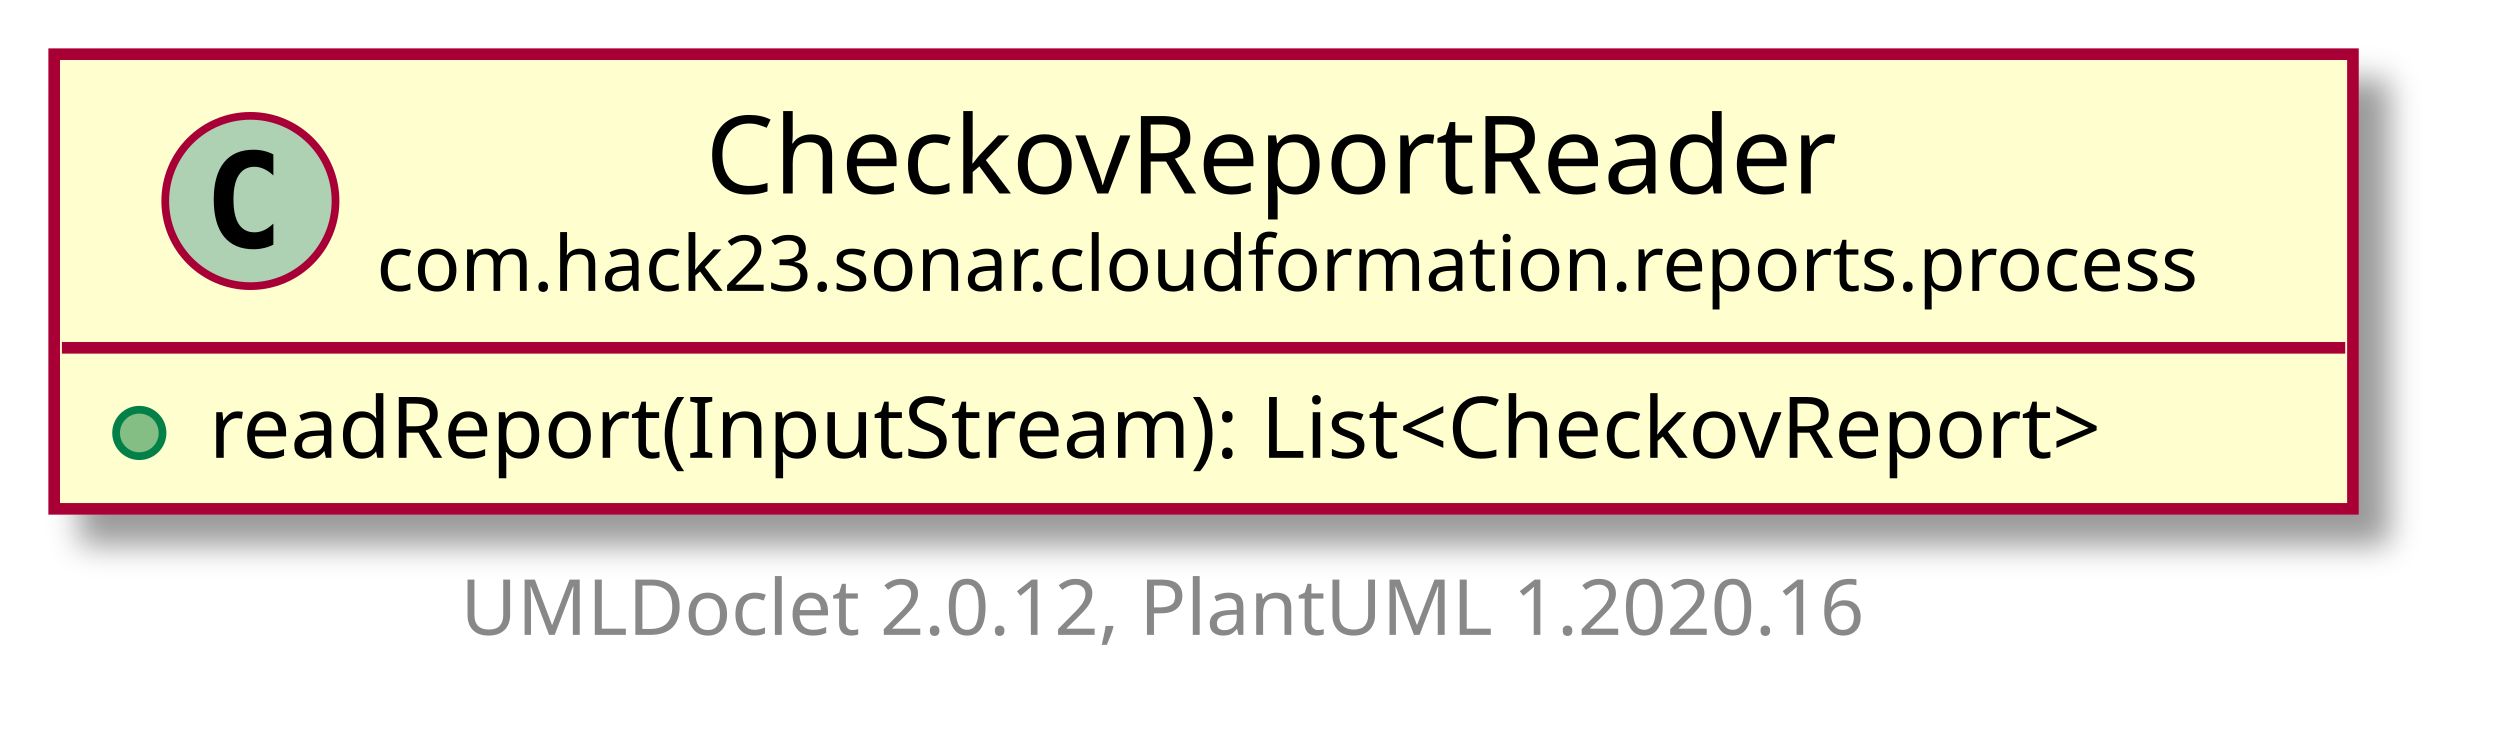
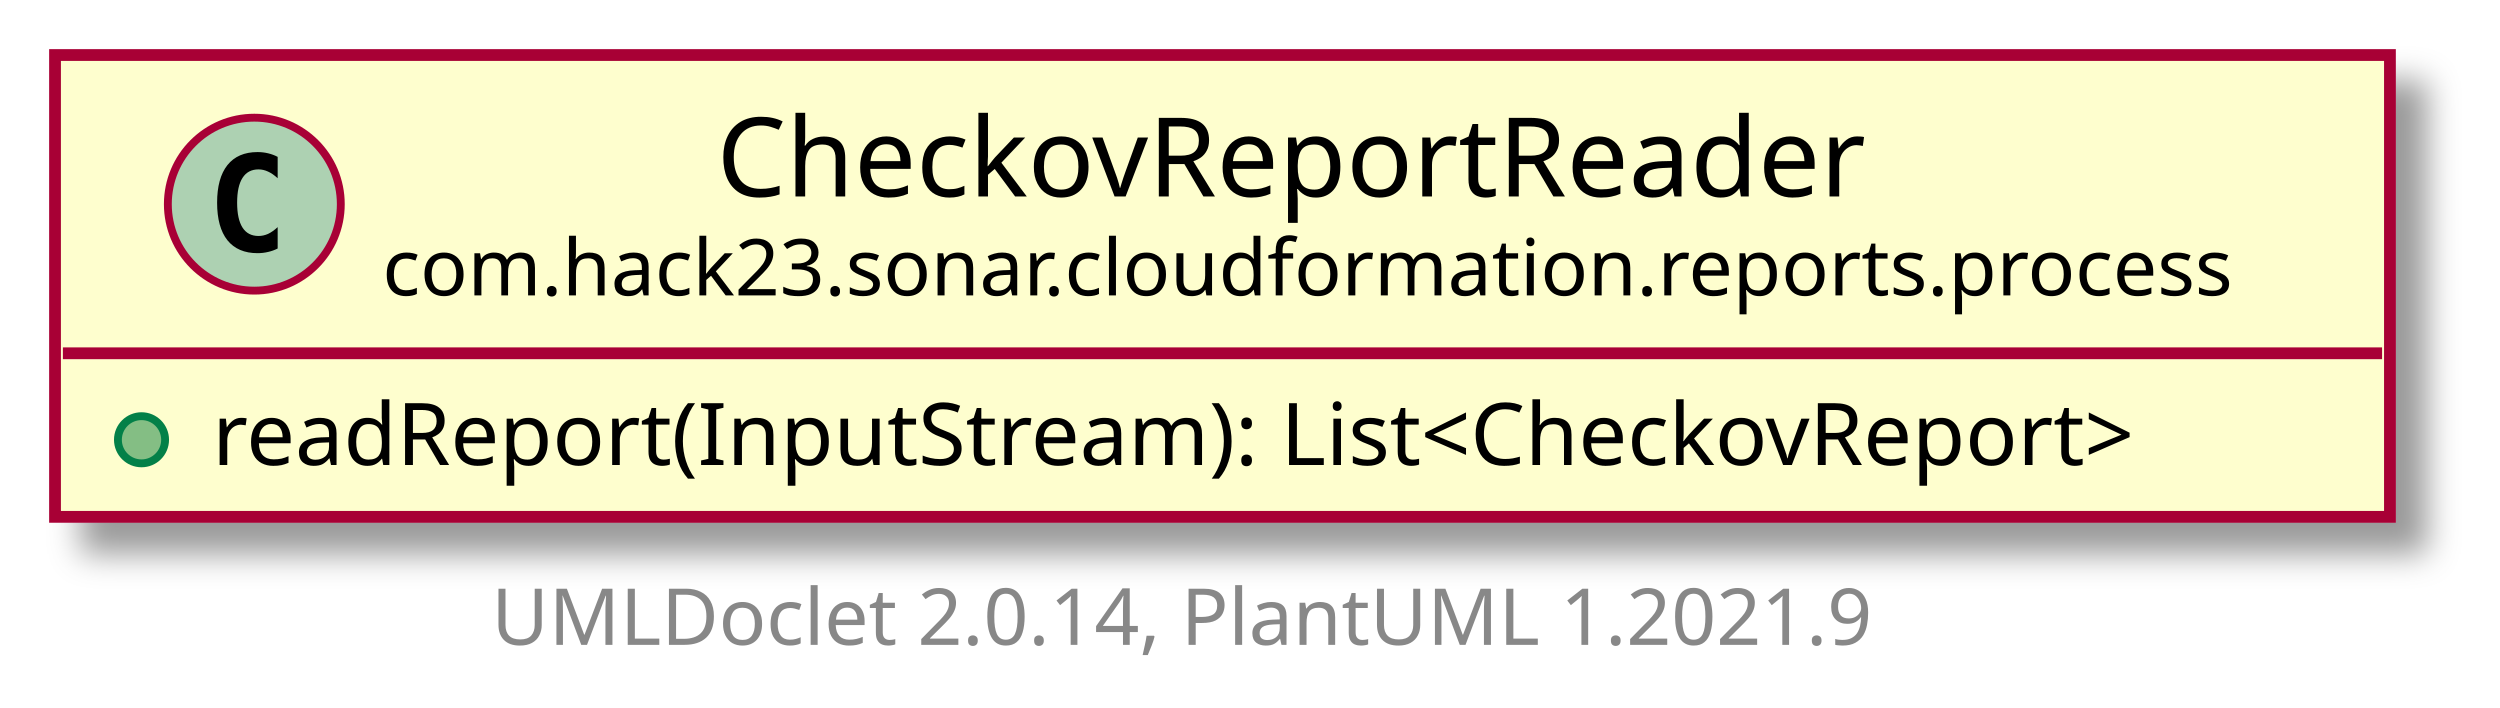
- <svg xmlns="http://www.w3.org/2000/svg" xmlns:xlink="http://www.w3.org/1999/xlink" contentScriptType="application/ecmascript" contentStyleType="text/css" height="95px" preserveAspectRatio="none" style="width:323px;height:95px;" version="1.1" viewBox="0 0 323 95" width="323px" zoomAndPan="magnify">
+ <svg xmlns="http://www.w3.org/2000/svg" xmlns:xlink="http://www.w3.org/1999/xlink" contentScriptType="application/ecmascript" contentStyleType="text/css" height="90px" preserveAspectRatio="none" style="width:318px;height:90px;background:#FFFFFF;" version="1.1" viewBox="0 0 318 90" width="318px" zoomAndPan="magnify">
  <defs>
-     <filter height="300%" id="fk5p6kq9913lh" width="300%" x="-1" y="-1">
+     <filter height="300%" id="f1laf1wzmyk2ru" width="300%" x="-1" y="-1">
      <feGaussianBlur result="blurOut" stdDeviation="2.0" />
      <feColorMatrix in="blurOut" result="blurOut2" type="matrix" values="0 0 0 0 0 0 0 0 0 0 0 0 0 0 0 0 0 0 .4 0" />
      <feOffset dx="4.0" dy="4.0" in="blurOut2" result="blurOut3" />
      <feBlend in="SourceGraphic" in2="blurOut3" mode="normal" />
    </filter>
  </defs>
  <g>
    <a href="CheckovReportReader.html" target="_top" title="CheckovReportReader.html" xlink:actuate="onRequest" xlink:href="CheckovReportReader.html" xlink:show="new" xlink:title="CheckovReportReader.html" xlink:type="simple">
-       <rect codeLine="5" fill="#FEFECE" filter="url(#fk5p6kq9913lh)" height="58.742" id="com.hack23.sonar.cloudformation.reports.process.CheckovReportReader" style="stroke: #A80036; stroke-width: 1.5;" width="297" x="7" y="7" />
-       <ellipse cx="32.35" cy="25.969" fill="#ADD1B2" rx="11" ry="11" style="stroke: #A80036; stroke-width: 1.0;" />
-       <path d="M35.319,31.609 Q34.741,31.906 34.1,32.047 Q33.459,32.203 32.756,32.203 Q30.256,32.203 28.928,30.562 Q27.616,28.906 27.616,25.781 Q27.616,22.656 28.928,21 Q30.256,19.344 32.756,19.344 Q33.459,19.344 34.1,19.5 Q34.756,19.656 35.319,19.953 L35.319,22.672 Q34.694,22.094 34.1,21.828 Q33.506,21.547 32.881,21.547 Q31.538,21.547 30.85,22.625 Q30.163,23.688 30.163,25.781 Q30.163,27.875 30.85,28.953 Q31.538,30.016 32.881,30.016 Q33.506,30.016 34.1,29.75 Q34.694,29.469 35.319,28.891 L35.319,31.609 Z " />
-       <text fill="#000000" font-family="sans-serif" font-size="14" lengthAdjust="spacingAndGlyphs" textLength="157" x="91.15" y="24.995">CheckovReportReader</text>
-       <text fill="#000000" font-family="sans-serif" font-size="10" lengthAdjust="spacingAndGlyphs" textLength="242" x="48.65" y="37.579">com.hack23.sonar.cloudformation.reports.process</text>
-       <line style="stroke: #A80036; stroke-width: 1.5;" x1="8" x2="303" y1="44.938" y2="44.938" />
-       <ellipse cx="18" cy="55.938" fill="#84BE84" rx="3" ry="3" style="stroke: #038048; stroke-width: 1.0;" />
-       <text fill="#000000" font-family="sans-serif" font-size="11" lengthAdjust="spacingAndGlyphs" textLength="271" x="27" y="59.148">readReport(InputStream): List&lt;CheckovReport&gt;</text>
+       <rect codeLine="5" fill="#FEFECE" filter="url(#f1laf1wzmyk2ru)" height="58.742" id="com.hack23.sonar.cloudformation.reports.process.CheckovReportReader" style="stroke:#A80036;stroke-width:1.5;" width="297" x="7" y="7" />
+       <ellipse cx="32.35" cy="25.969" fill="#ADD1B2" rx="11" ry="11" style="stroke:#A80036;stroke-width:1.0;" />
+       <path d="M35.319,31.609 Q34.741,31.906 34.1,32.047 Q33.459,32.203 32.756,32.203 Q30.256,32.203 28.928,30.562 Q27.616,28.906 27.616,25.781 Q27.616,22.656 28.928,21 Q30.256,19.344 32.756,19.344 Q33.459,19.344 34.1,19.5 Q34.756,19.656 35.319,19.953 L35.319,22.672 Q34.694,22.094 34.1,21.828 Q33.506,21.547 32.881,21.547 Q31.538,21.547 30.85,22.625 Q30.163,23.688 30.163,25.781 Q30.163,27.875 30.85,28.953 Q31.538,30.016 32.881,30.016 Q33.506,30.016 34.1,29.75 Q34.694,29.469 35.319,28.891 L35.319,31.609 Z " fill="#000000" />
+       <text fill="#000000" font-family="sans-serif" font-size="14" lengthAdjust="spacing" textLength="157" x="91.15" y="24.995">CheckovReportReader</text>
+       <text fill="#000000" font-family="sans-serif" font-size="10" lengthAdjust="spacing" textLength="242" x="48.65" y="37.579">com.hack23.sonar.cloudformation.reports.process</text>
+       <line style="stroke:#A80036;stroke-width:1.5;" x1="8" x2="303" y1="44.938" y2="44.938" />
+       <ellipse cx="18" cy="55.938" fill="#84BE84" rx="3" ry="3" style="stroke:#038048;stroke-width:1.0;" />
+       <text fill="#000000" font-family="sans-serif" font-size="11" lengthAdjust="spacing" textLength="271" x="27" y="59.148">readReport(InputStream): List&lt;CheckovReport&gt;</text>
    </a>
-     <text fill="#888888" font-family="sans-serif" font-size="10" lengthAdjust="spacingAndGlyphs" textLength="192" x="59.5" y="82.024">UMLDoclet 2.0.12, PlantUML 1.2020.16</text>
+     <text fill="#888888" font-family="sans-serif" font-size="10" lengthAdjust="spacing" textLength="186" x="62.5" y="82.024">UMLDoclet 2.0.14, PlantUML 1.2021.9</text>
  </g>
</svg>
